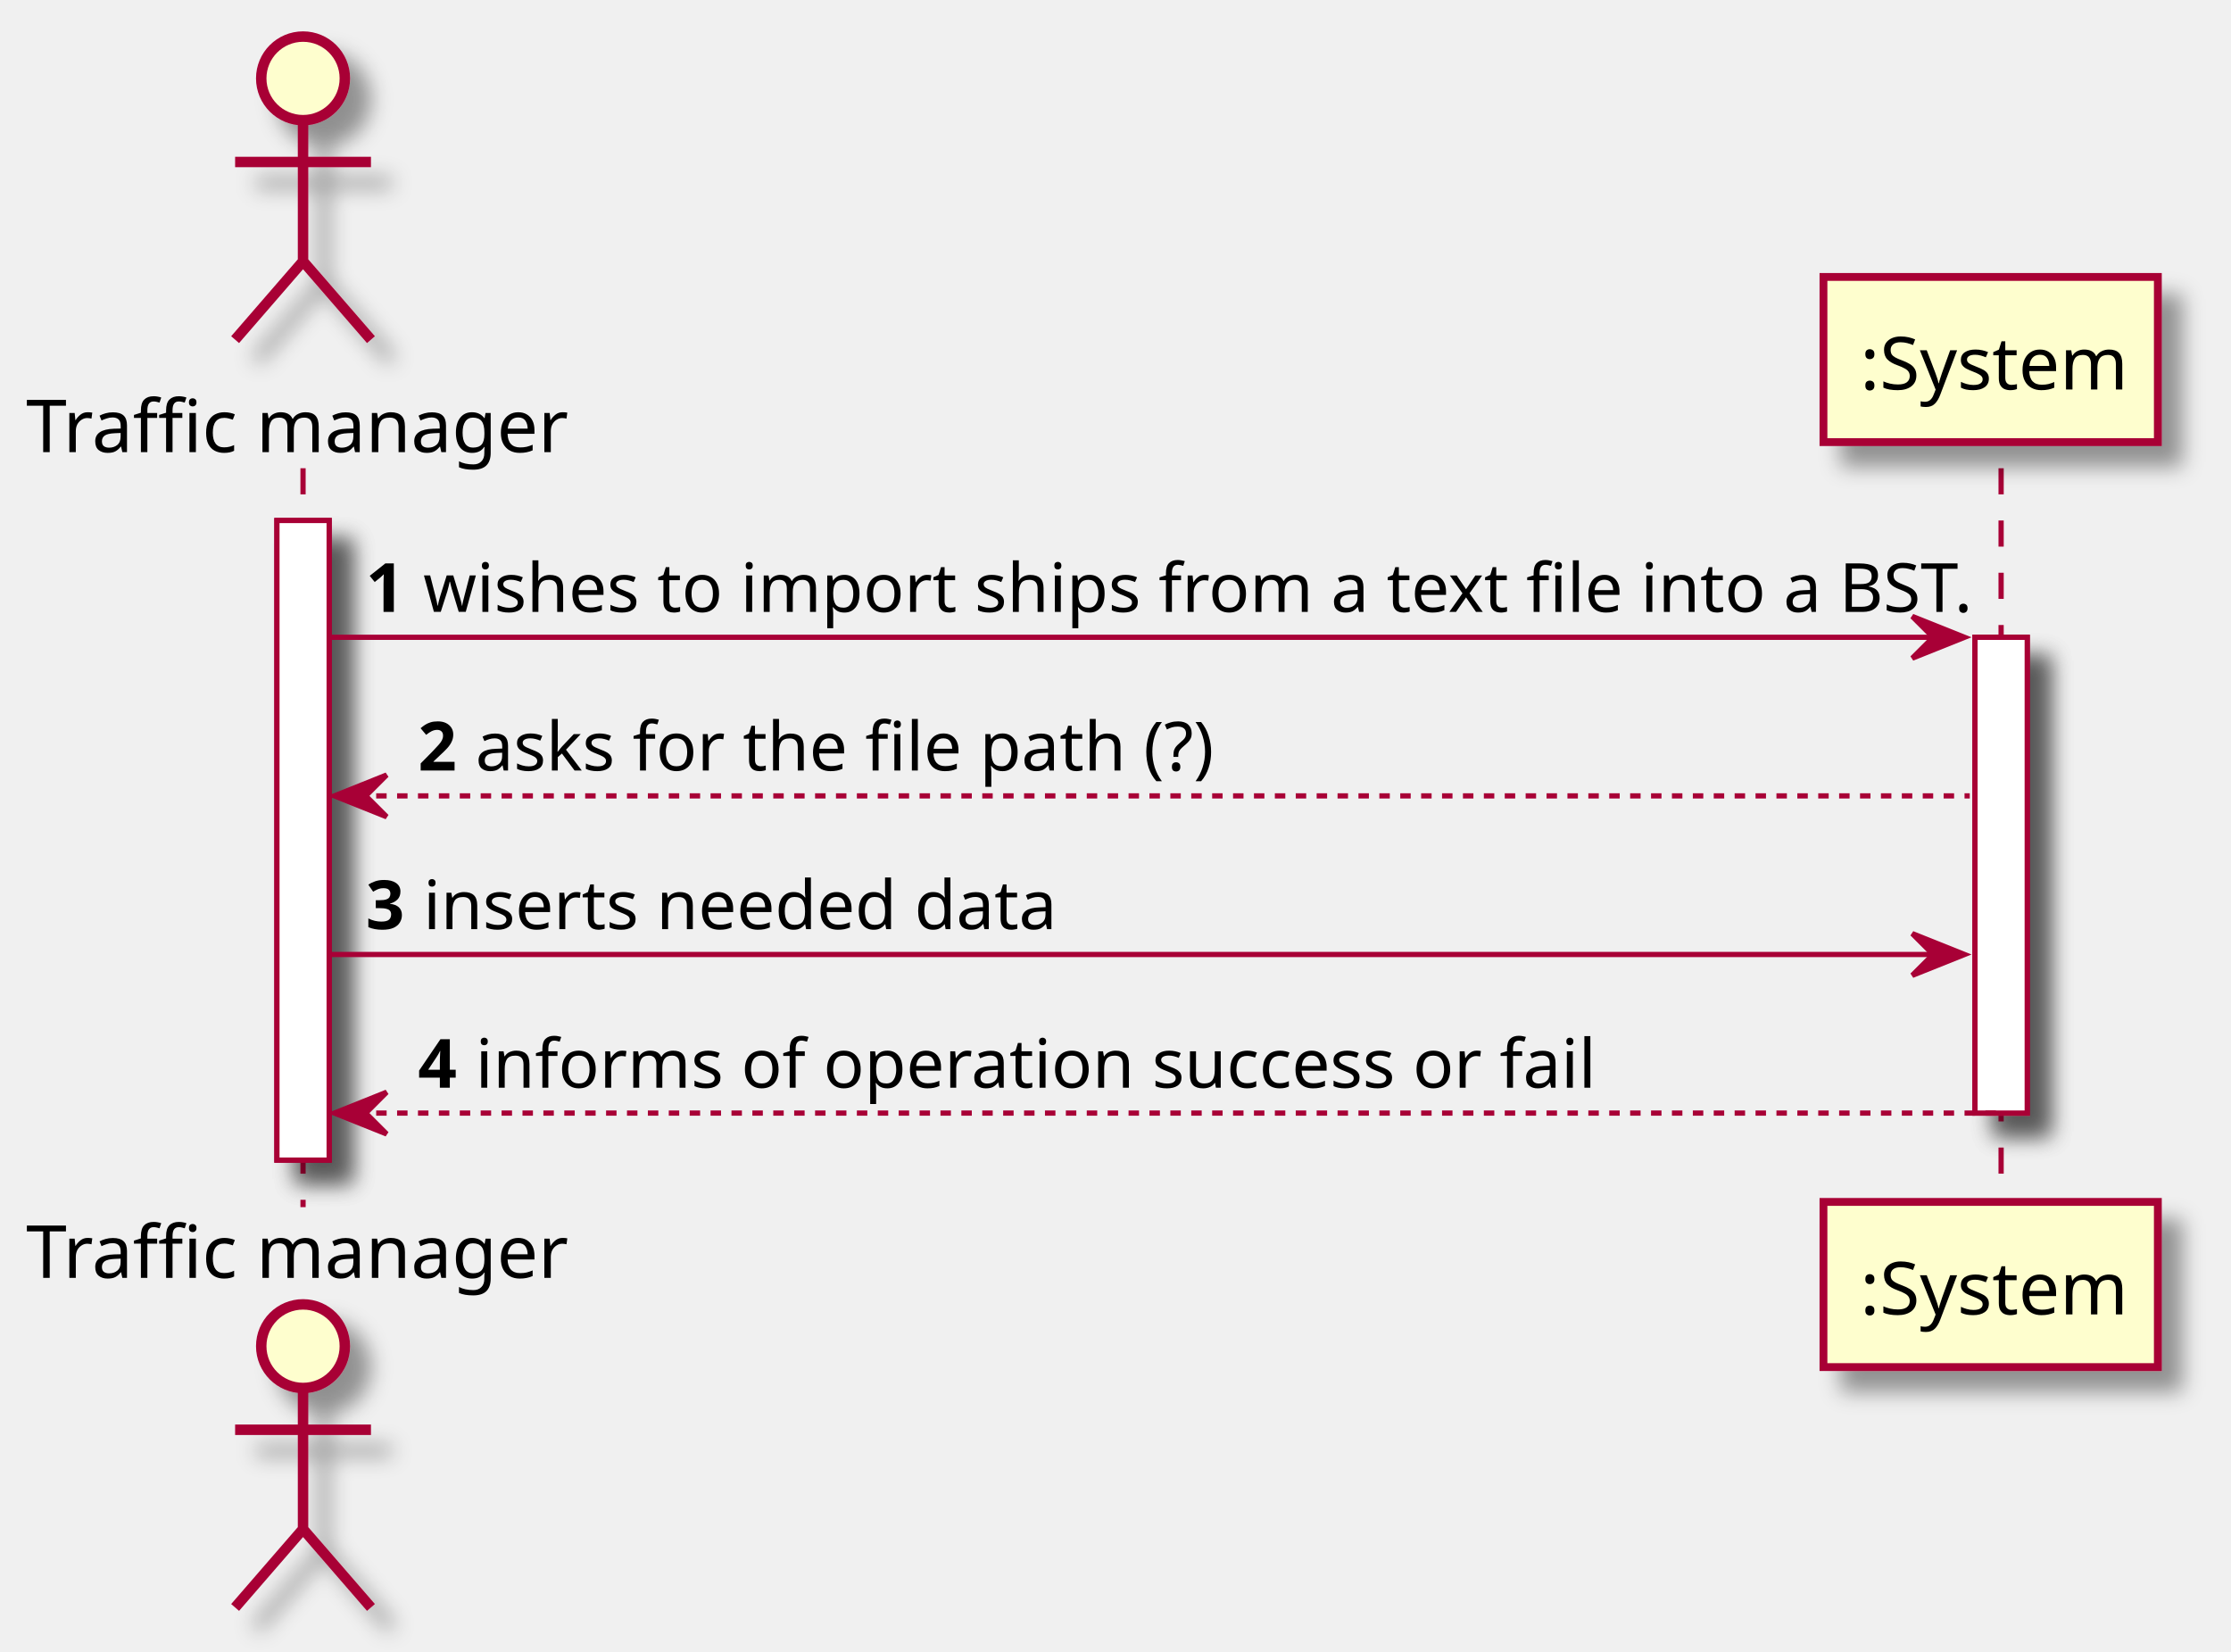
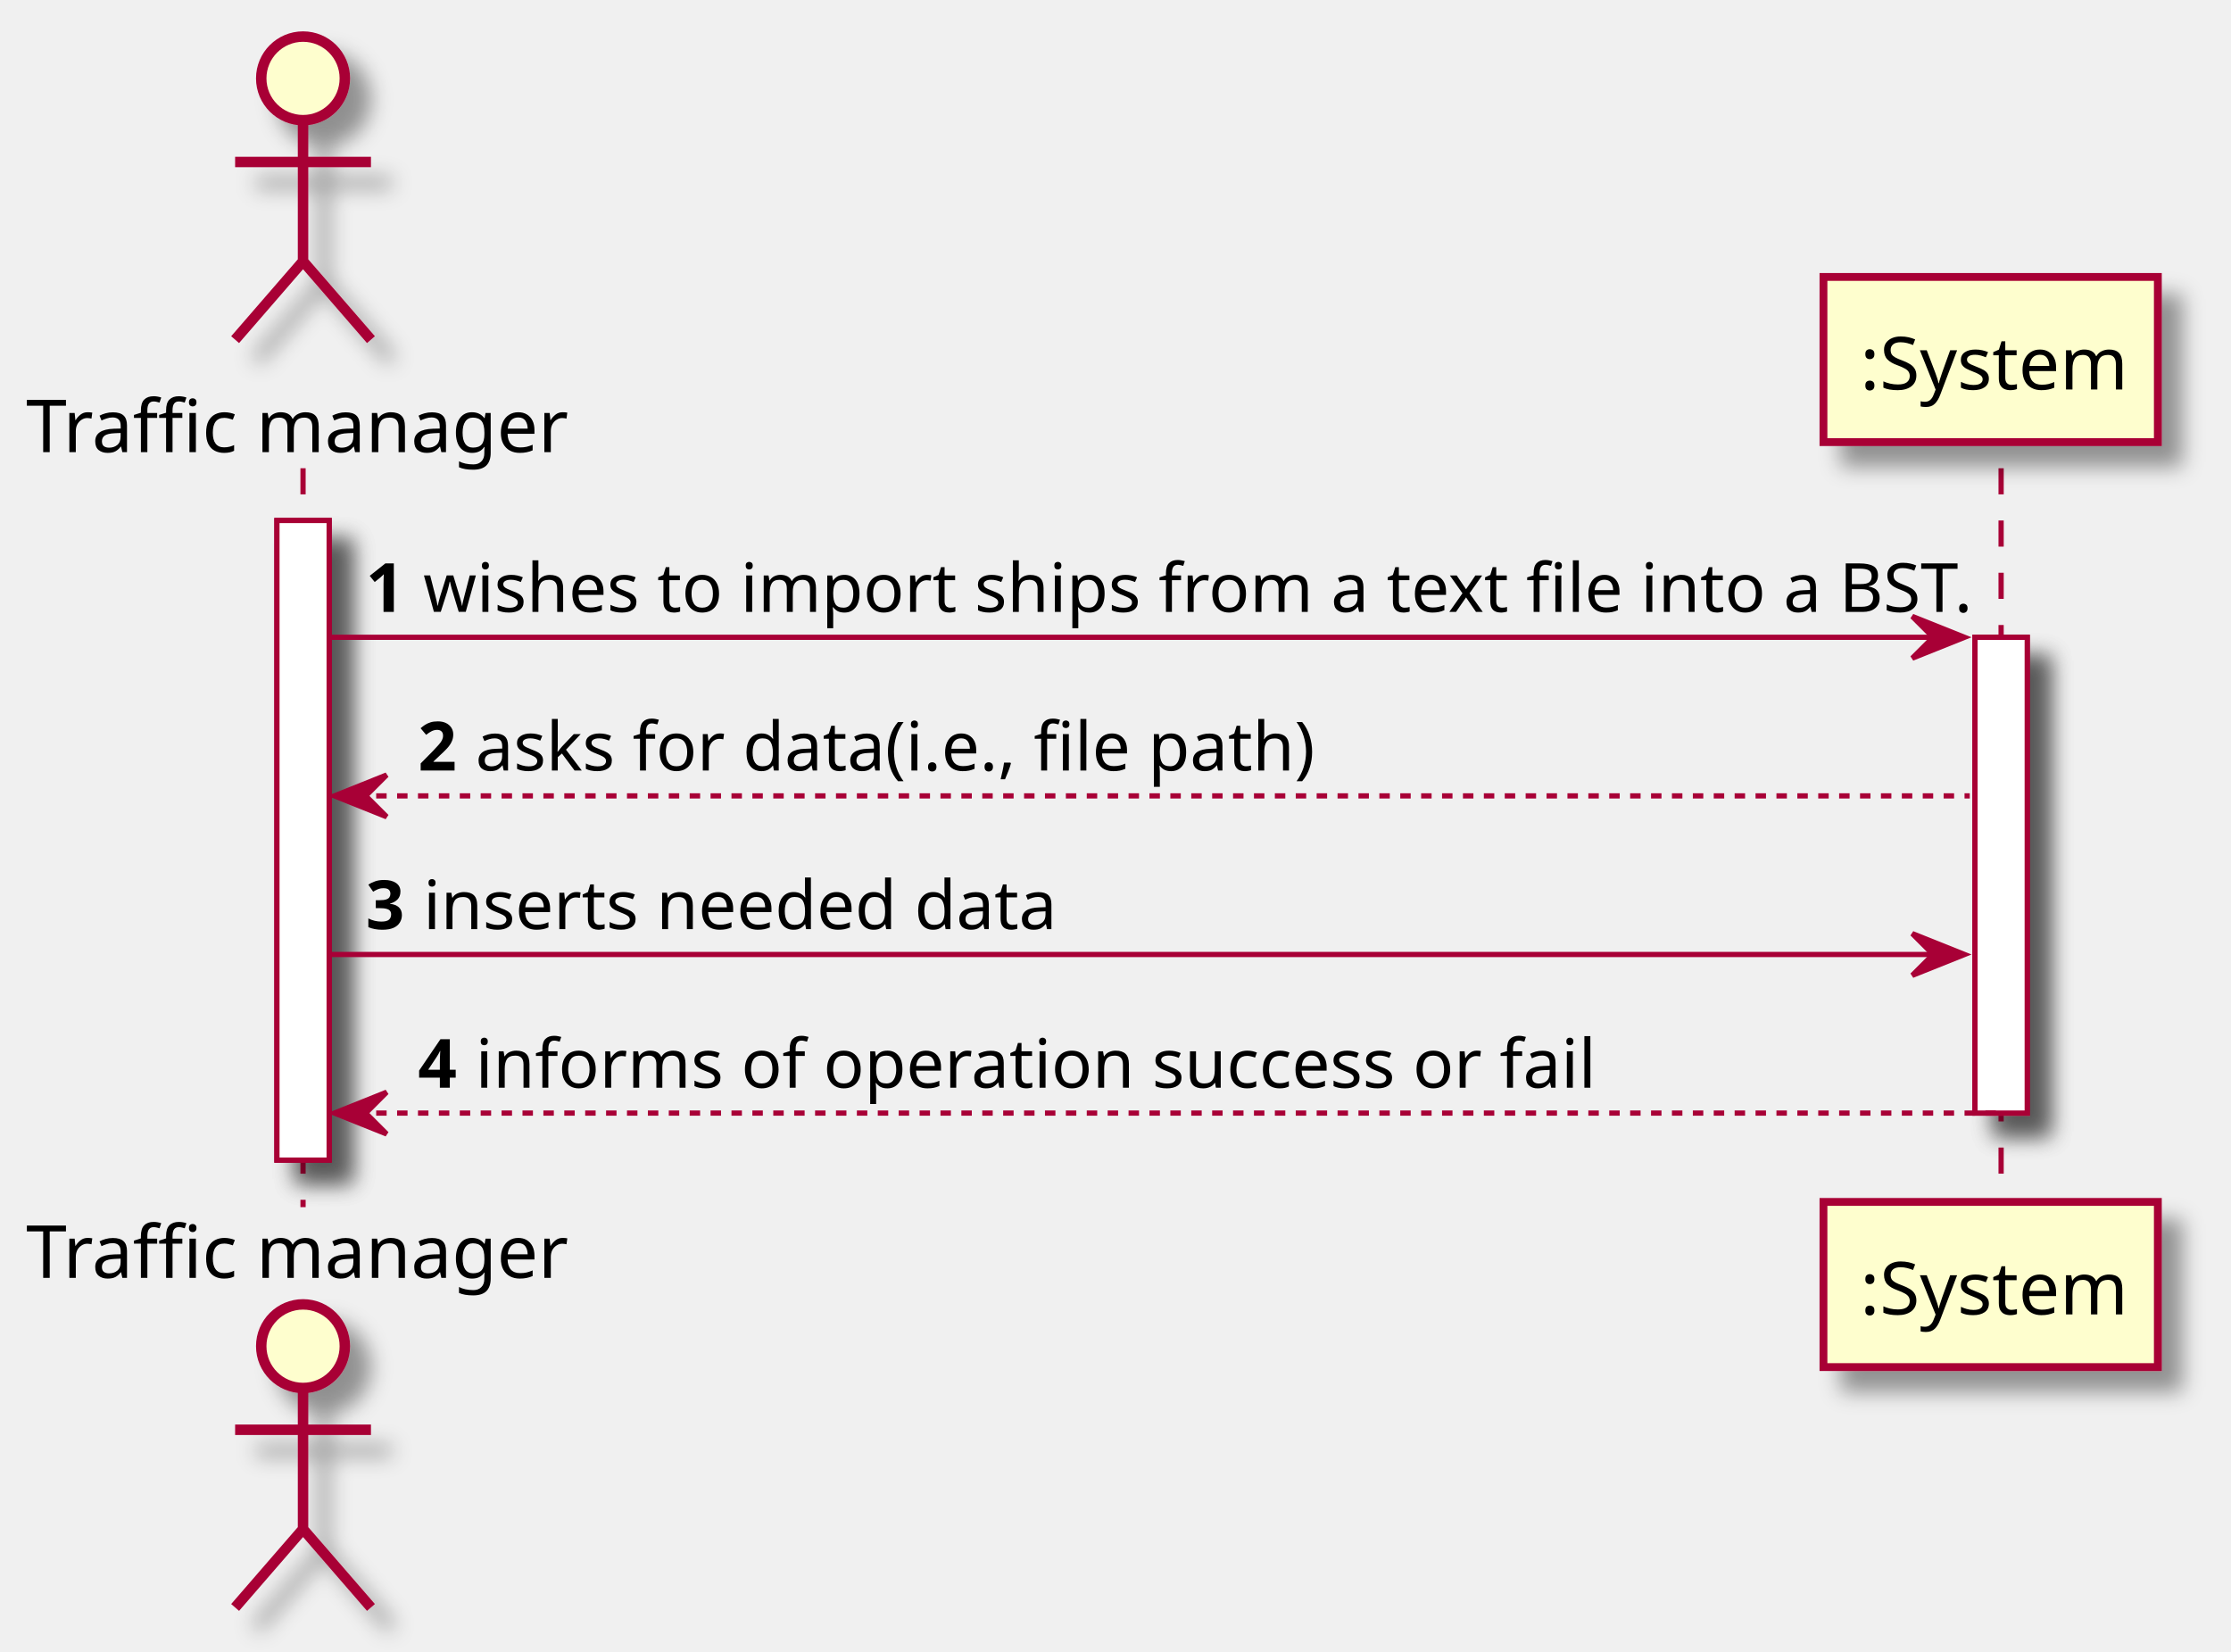
<svg xmlns="http://www.w3.org/2000/svg" contentScriptType="application/ecmascript" contentStyleType="text/css" height="316px" preserveAspectRatio="none" style="width:427px;height:316px;background:#FFFFFF;" version="1.1" viewBox="0 0 427 316" width="427px" zoomAndPan="magnify">
  <defs>
-     <filter height="300%" id="f2j2ydoz9fx2k" width="300%" x="-1" y="-1">
+     <filter height="300%" id="fmwrn26ldymi0" width="300%" x="-1" y="-1">
      <feGaussianBlur result="blurOut" stdDeviation="2.0" />
      <feColorMatrix in="blurOut" result="blurOut2" type="matrix" values="0 0 0 0 0 0 0 0 0 0 0 0 0 0 0 0 0 0 .4 0" />
      <feOffset dx="4.0" dy="4.0" in="blurOut2" result="blurOut3" />
      <feBlend in="SourceGraphic" in2="blurOut3" mode="normal" />
    </filter>
  </defs>
  <g>
-     <rect fill="#FFFFFF" filter="url(#f2j2ydoz9fx2k)" height="122.406" style="stroke:#A80036;stroke-width:1.0;" width="10" x="53" y="99.609" />
-     <rect fill="#FFFFFF" filter="url(#f2j2ydoz9fx2k)" height="91.055" style="stroke:#A80036;stroke-width:1.0;" width="10" x="378" y="121.961" />
+     <rect fill="#FFFFFF" filter="url(#fmwrn26ldymi0)" height="122.406" style="stroke:#A80036;stroke-width:1.0;" width="10" x="53" y="99.609" />
+     <rect fill="#FFFFFF" filter="url(#fmwrn26ldymi0)" height="91.055" style="stroke:#A80036;stroke-width:1.0;" width="10" x="378" y="121.961" />
    <line style="stroke:#A80036;stroke-width:1.0;stroke-dasharray:5.0,5.0;" x1="58" x2="58" y1="89.609" y2="231.016" />
    <line style="stroke:#A80036;stroke-width:1.0;stroke-dasharray:5.0,5.0;" x1="383" x2="383" y1="89.609" y2="231.016" />
    <text fill="#000000" font-family="sans-serif" font-size="14" lengthAdjust="spacing" textLength="100" x="5" y="86.533">Traffic manager</text>
-     <ellipse cx="58" cy="15" fill="#FEFECE" filter="url(#f2j2ydoz9fx2k)" rx="8" ry="8" style="stroke:#A80036;stroke-width:2.0;" />
-     <path d="M58,23 L58,50 M45,31 L71,31 M58,50 L45,65 M58,50 L71,65 " fill="none" filter="url(#f2j2ydoz9fx2k)" style="stroke:#A80036;stroke-width:2.0;" />
+     <ellipse cx="58" cy="15" fill="#FEFECE" filter="url(#fmwrn26ldymi0)" rx="8" ry="8" style="stroke:#A80036;stroke-width:2.0;" />
+     <path d="M58,23 L58,50 M45,31 L71,31 M58,50 L45,65 M58,50 L71,65 " fill="none" filter="url(#fmwrn26ldymi0)" style="stroke:#A80036;stroke-width:2.0;" />
    <text fill="#000000" font-family="sans-serif" font-size="14" lengthAdjust="spacing" textLength="100" x="5" y="244.549">Traffic manager</text>
-     <ellipse cx="58" cy="257.625" fill="#FEFECE" filter="url(#f2j2ydoz9fx2k)" rx="8" ry="8" style="stroke:#A80036;stroke-width:2.0;" />
-     <path d="M58,265.625 L58,292.625 M45,273.625 L71,273.625 M58,292.625 L45,307.625 M58,292.625 L71,307.625 " fill="none" filter="url(#f2j2ydoz9fx2k)" style="stroke:#A80036;stroke-width:2.0;" />
-     <rect fill="#FEFECE" filter="url(#f2j2ydoz9fx2k)" height="31.609" style="stroke:#A80036;stroke-width:1.5;" width="64" x="349" y="53" />
+     <ellipse cx="58" cy="257.625" fill="#FEFECE" filter="url(#fmwrn26ldymi0)" rx="8" ry="8" style="stroke:#A80036;stroke-width:2.0;" />
+     <path d="M58,265.625 L58,292.625 M45,273.625 L71,273.625 M58,292.625 L45,307.625 M58,292.625 L71,307.625 " fill="none" filter="url(#fmwrn26ldymi0)" style="stroke:#A80036;stroke-width:2.0;" />
+     <rect fill="#FEFECE" filter="url(#fmwrn26ldymi0)" height="31.609" style="stroke:#A80036;stroke-width:1.5;" width="64" x="349" y="53" />
    <text fill="#000000" font-family="sans-serif" font-size="14" lengthAdjust="spacing" textLength="50" x="356" y="74.533">:System</text>
-     <rect fill="#FEFECE" filter="url(#f2j2ydoz9fx2k)" height="31.609" style="stroke:#A80036;stroke-width:1.5;" width="64" x="349" y="230.016" />
+     <rect fill="#FEFECE" filter="url(#fmwrn26ldymi0)" height="31.609" style="stroke:#A80036;stroke-width:1.5;" width="64" x="349" y="230.016" />
    <text fill="#000000" font-family="sans-serif" font-size="14" lengthAdjust="spacing" textLength="50" x="356" y="251.549">:System</text>
-     <rect fill="#FFFFFF" filter="url(#f2j2ydoz9fx2k)" height="122.406" style="stroke:#A80036;stroke-width:1.0;" width="10" x="53" y="99.609" />
-     <rect fill="#FFFFFF" filter="url(#f2j2ydoz9fx2k)" height="91.055" style="stroke:#A80036;stroke-width:1.0;" width="10" x="378" y="121.961" />
+     <rect fill="#FFFFFF" filter="url(#fmwrn26ldymi0)" height="122.406" style="stroke:#A80036;stroke-width:1.0;" width="10" x="53" y="99.609" />
+     <rect fill="#FFFFFF" filter="url(#fmwrn26ldymi0)" height="91.055" style="stroke:#A80036;stroke-width:1.0;" width="10" x="378" y="121.961" />
    <polygon fill="#A80036" points="366,117.961,376,121.961,366,125.961,370,121.961" style="stroke:#A80036;stroke-width:1.0;" />
    <line style="stroke:#A80036;stroke-width:1.0;" x1="63" x2="372" y1="121.961" y2="121.961" />
    <text fill="#000000" font-family="sans-serif" font-size="13" font-weight="bold" lengthAdjust="spacing" textLength="7" x="70" y="117.105">1</text>
    <text fill="#000000" font-family="sans-serif" font-size="13" lengthAdjust="spacing" textLength="285" x="81" y="117.105">wishes to import ships from a text file into a BST.</text>
    <polygon fill="#A80036" points="74,148.312,64,152.312,74,156.312,70,152.312" style="stroke:#A80036;stroke-width:1.0;" />
    <line style="stroke:#A80036;stroke-width:1.0;stroke-dasharray:2.0,2.0;" x1="68" x2="377" y1="152.312" y2="152.312" />
    <text fill="#000000" font-family="sans-serif" font-size="13" font-weight="bold" lengthAdjust="spacing" textLength="7" x="80" y="147.456">2</text>
-     <text fill="#000000" font-family="sans-serif" font-size="13" lengthAdjust="spacing" textLength="136" x="91" y="147.456">asks for the file path (?)</text>
+     <text fill="#000000" font-family="sans-serif" font-size="13" lengthAdjust="spacing" textLength="154" x="91" y="147.456">asks for data(i.e., file path)</text>
    <polygon fill="#A80036" points="366,178.664,376,182.664,366,186.664,370,182.664" style="stroke:#A80036;stroke-width:1.0;" />
    <line style="stroke:#A80036;stroke-width:1.0;" x1="63" x2="372" y1="182.664" y2="182.664" />
    <text fill="#000000" font-family="sans-serif" font-size="13" font-weight="bold" lengthAdjust="spacing" textLength="7" x="70" y="177.808">3</text>
    <text fill="#000000" font-family="sans-serif" font-size="13" lengthAdjust="spacing" textLength="114" x="81" y="177.808">inserts needed data</text>
    <polygon fill="#A80036" points="74,209.016,64,213.016,74,217.016,70,213.016" style="stroke:#A80036;stroke-width:1.0;" />
    <line style="stroke:#A80036;stroke-width:1.0;stroke-dasharray:2.0,2.0;" x1="68" x2="382" y1="213.016" y2="213.016" />
    <text fill="#000000" font-family="sans-serif" font-size="13" font-weight="bold" lengthAdjust="spacing" textLength="7" x="80" y="208.159">4</text>
    <text fill="#000000" font-family="sans-serif" font-size="13" lengthAdjust="spacing" textLength="201" x="91" y="208.159">informs of operation success or fail</text>
  </g>
</svg>
